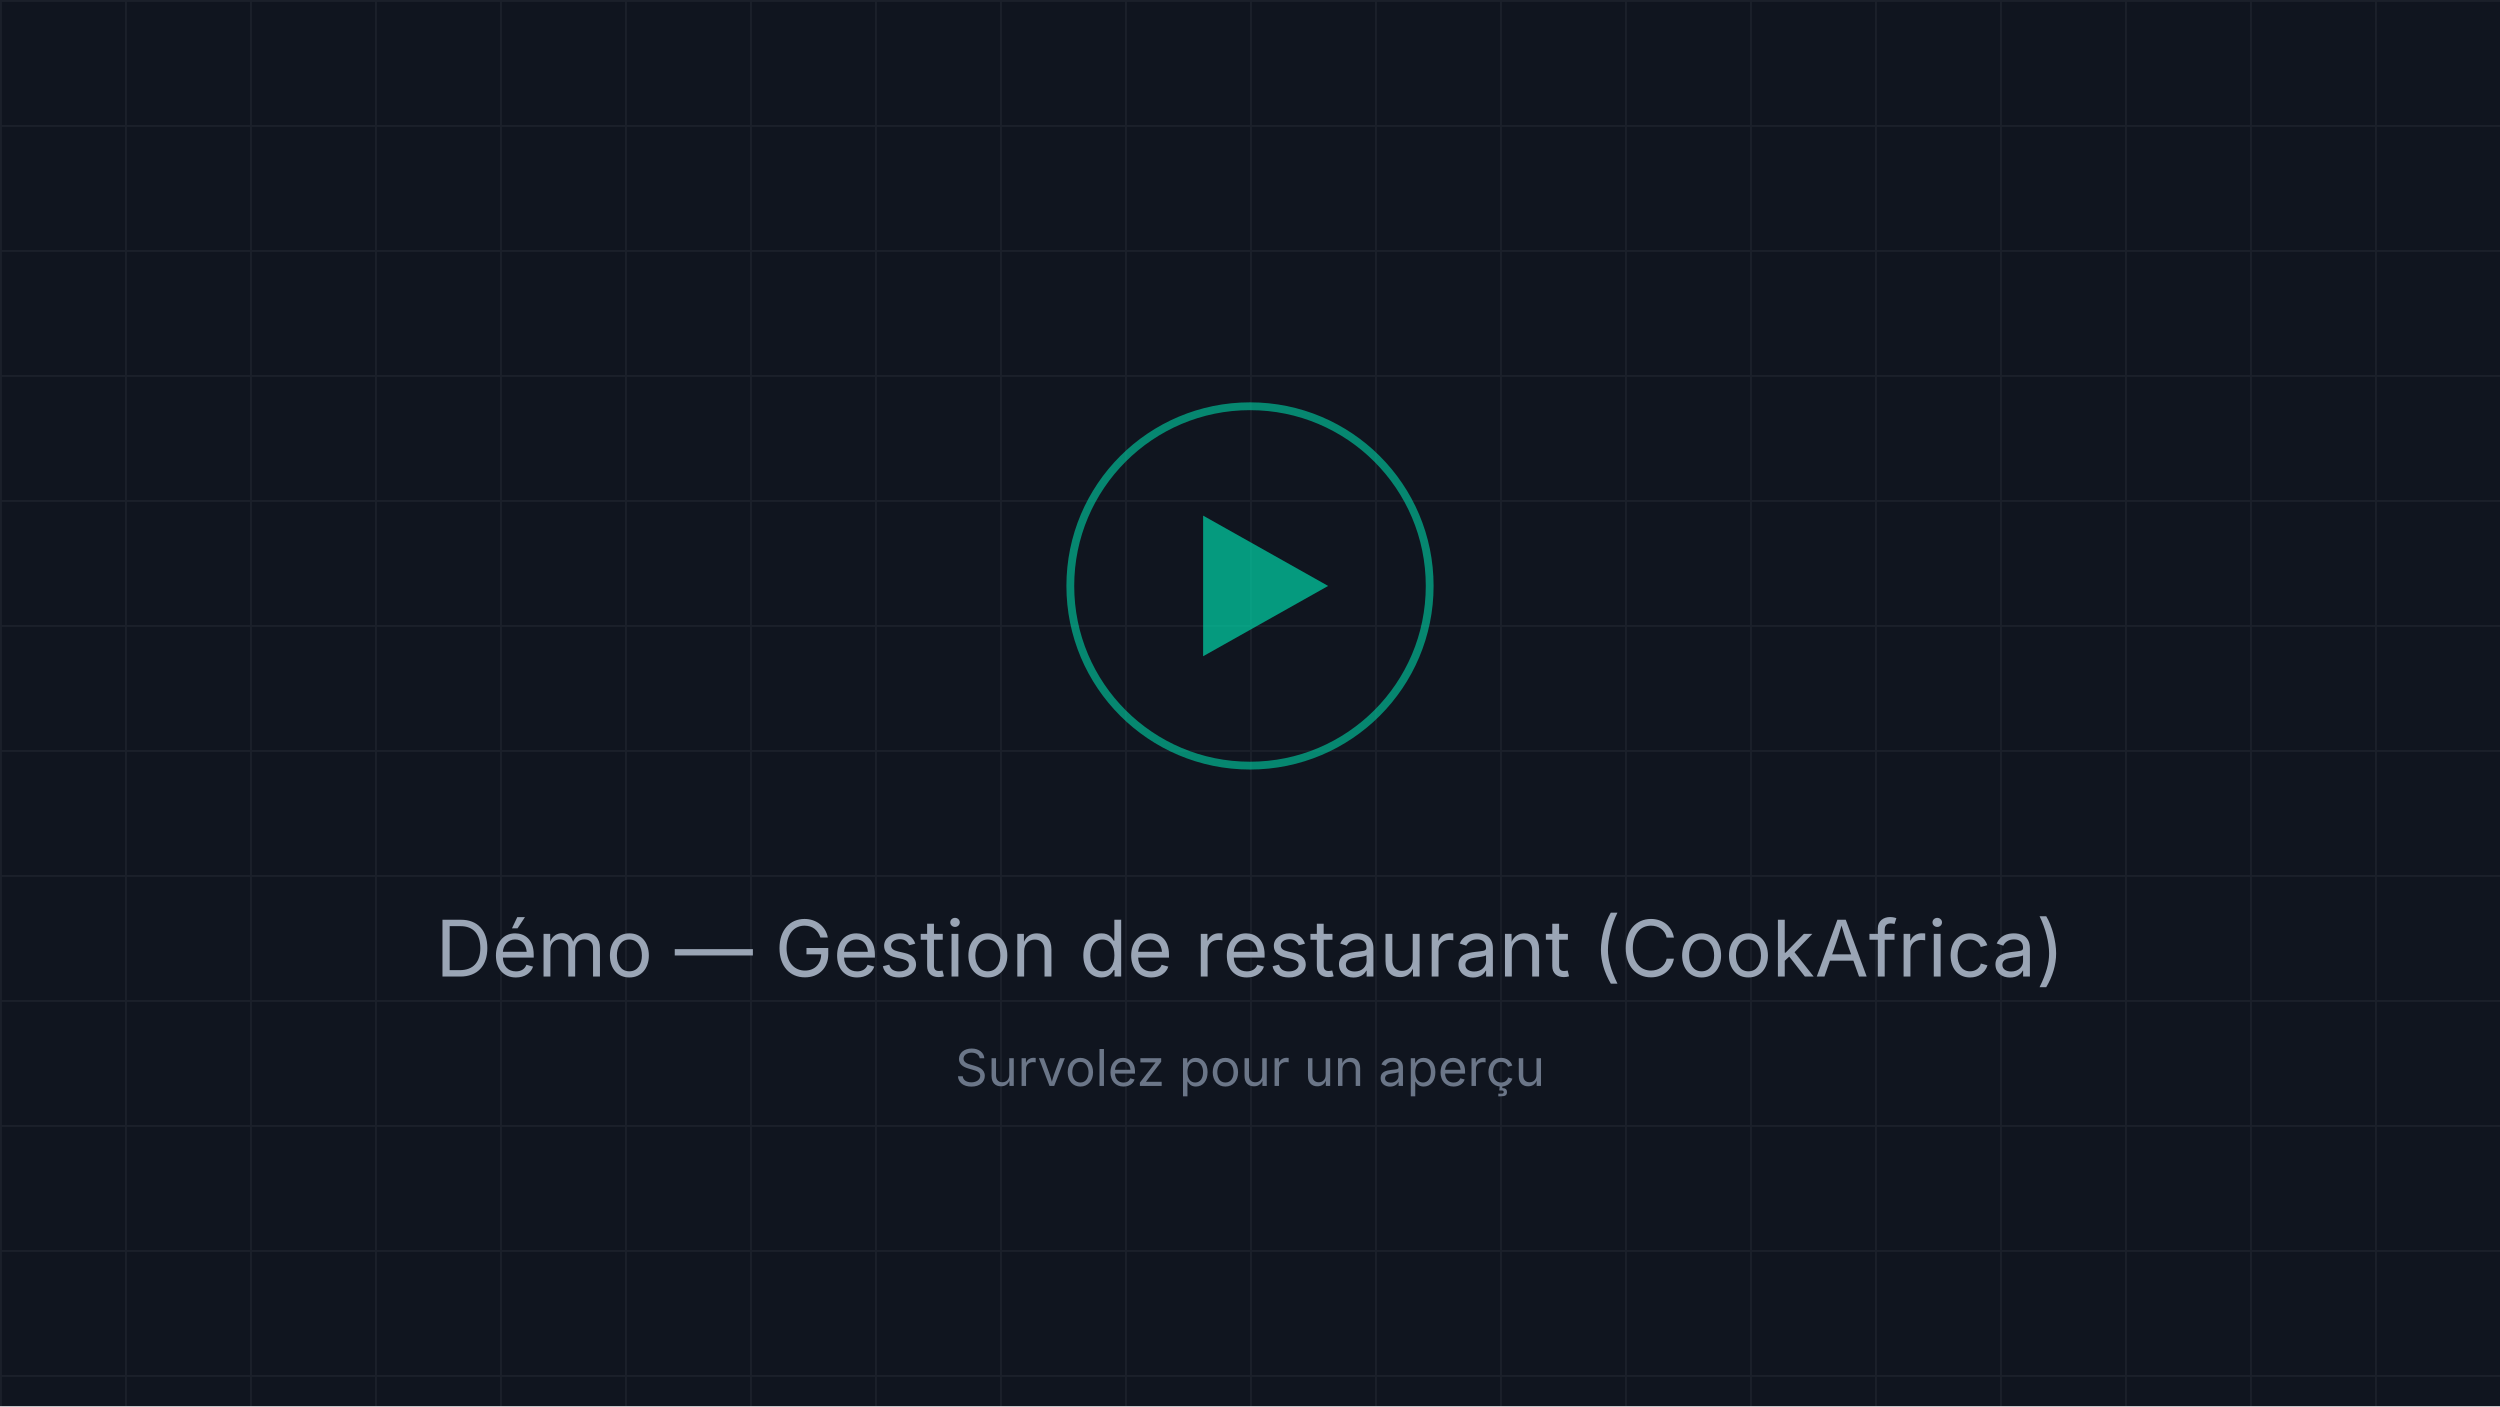
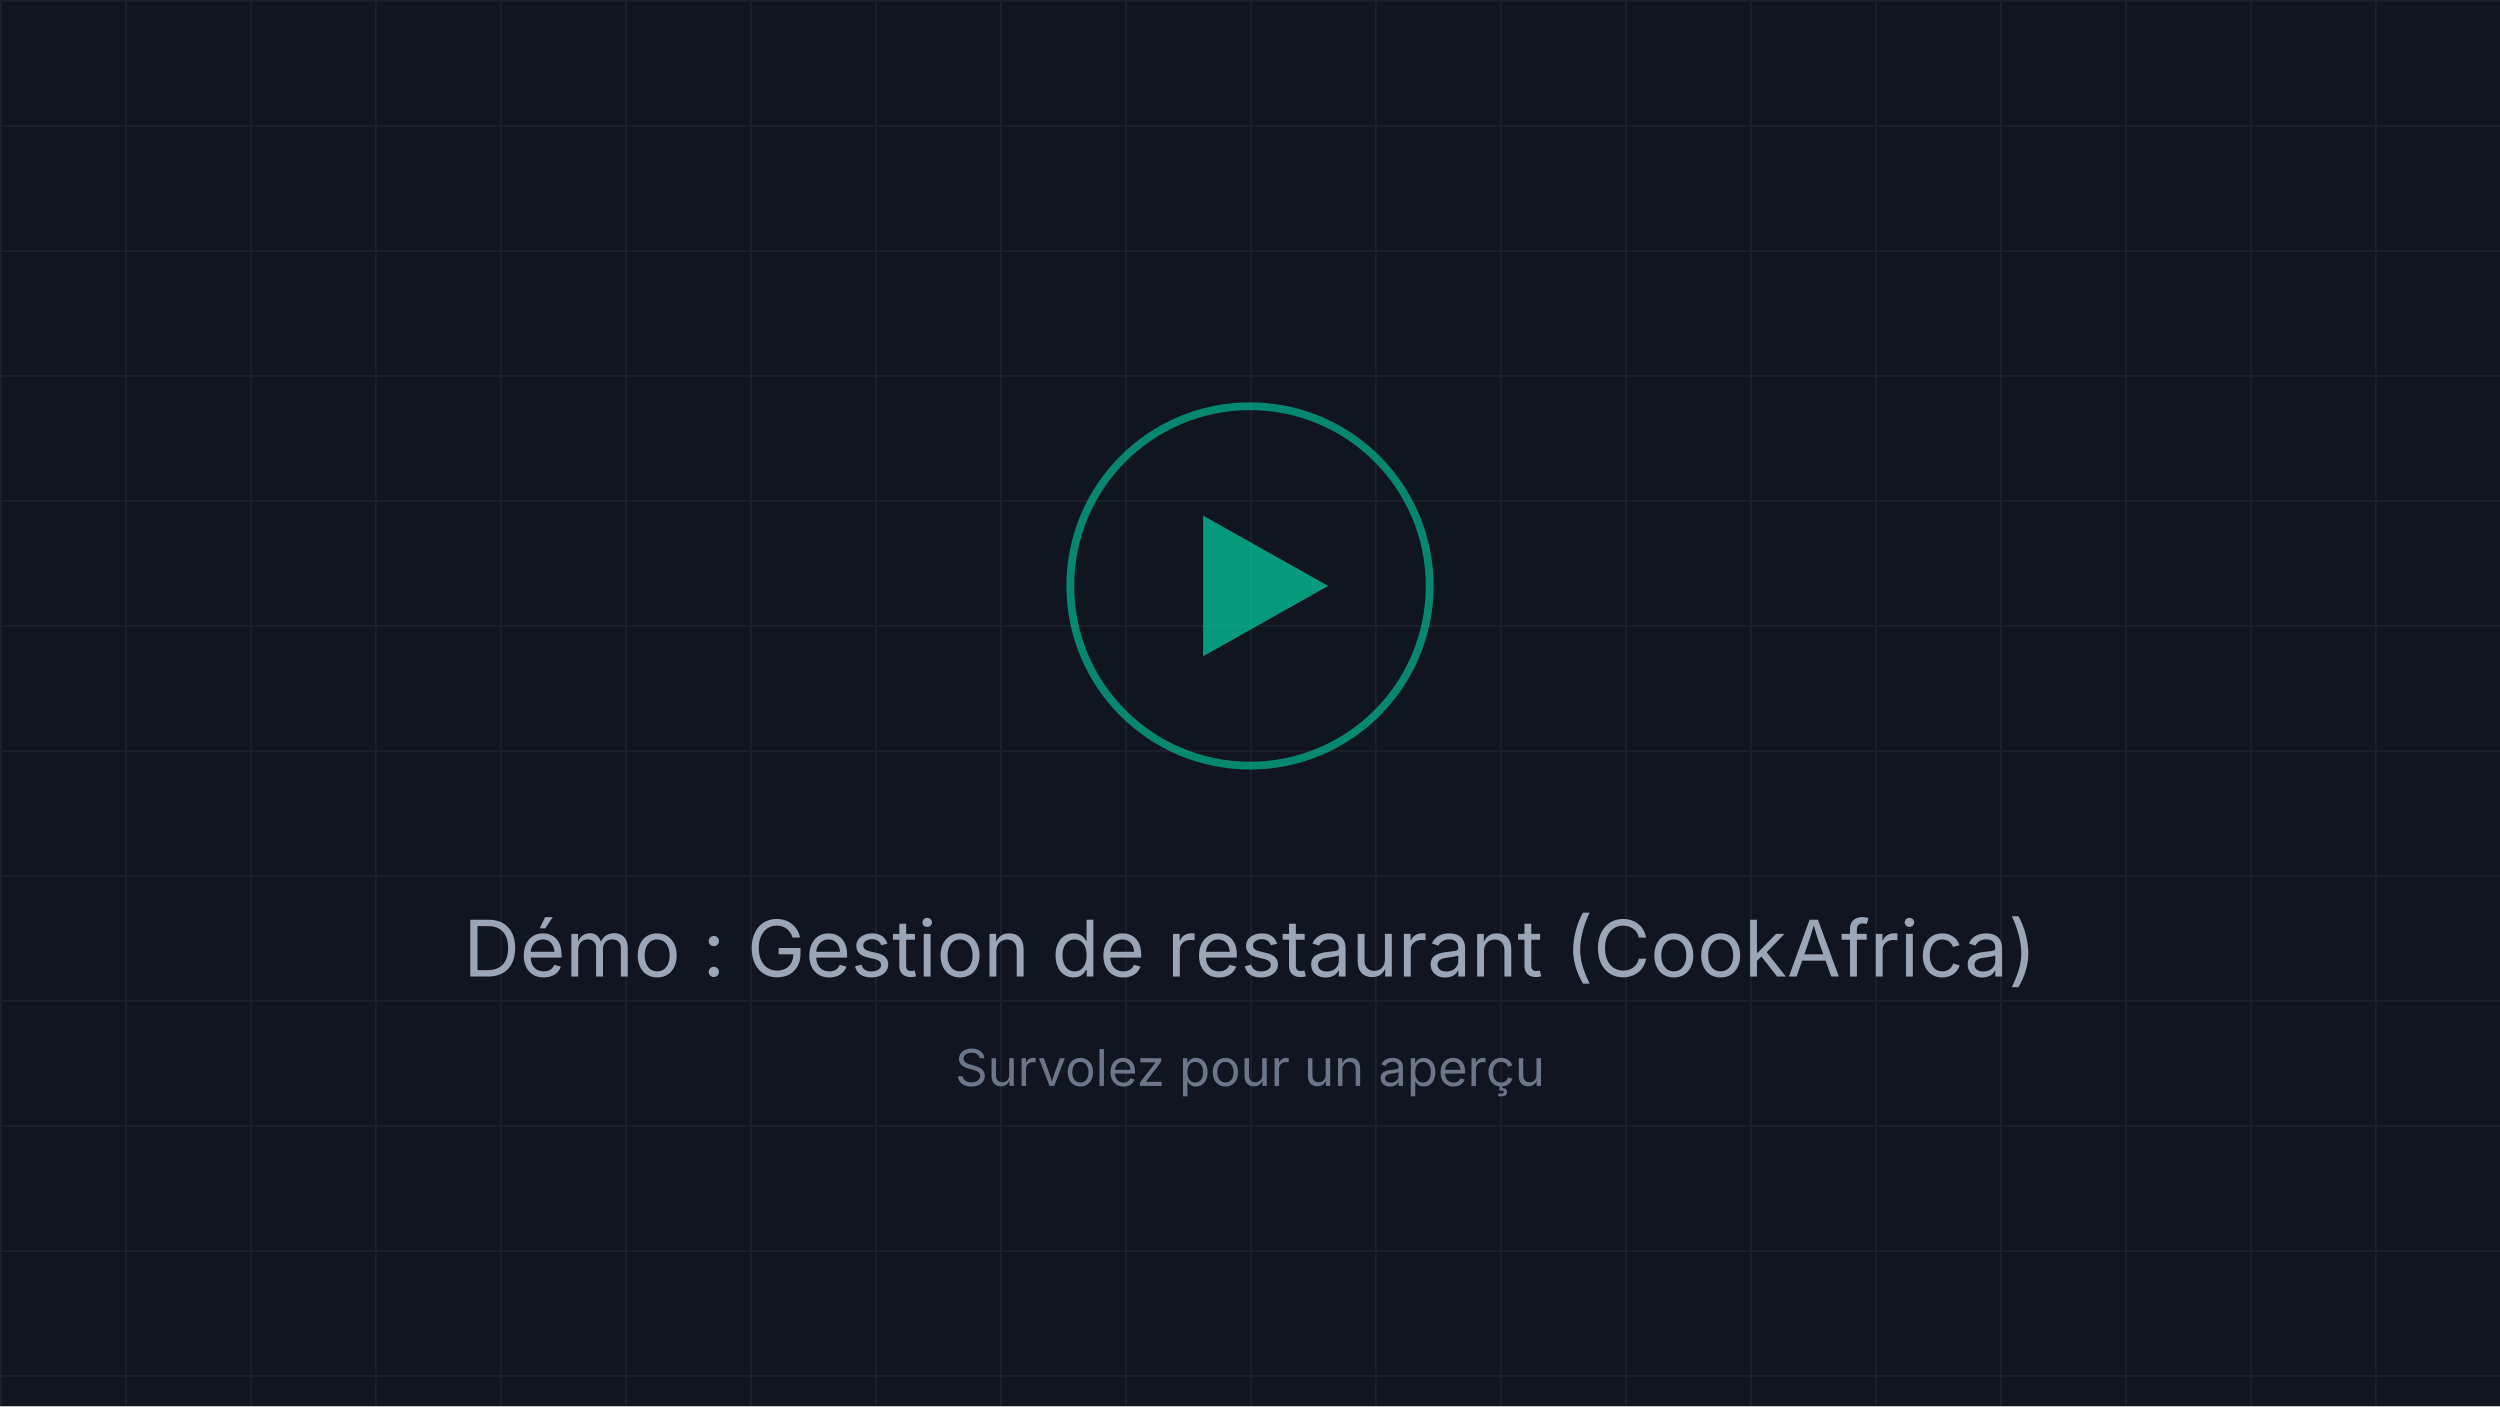
<svg xmlns="http://www.w3.org/2000/svg" viewBox="0 0 640 360">
  <defs>
    <linearGradient id="bg3" x1="0" y1="0" x2="640" y2="360">
      <stop offset="0" stop-color="#10151f" />
      <stop offset="1" stop-color="#0a0e14" />
    </linearGradient>
    <pattern id="grid3" width="32" height="32" patternUnits="userSpaceOnUse">
      <path d="M32 0 H0 V32" fill="none" stroke="rgba(255,255,255,0.05)" stroke-width="1" />
    </pattern>
    <linearGradient id="mix3" x1="0" y1="0" x2="640" y2="0">
      <stop offset="0" stop-color="#00d3a7" />
      <stop offset="1" stop-color="#f2b134" />
    </linearGradient>
  </defs>
  <rect width="640" height="360" fill="url(#bg3)" />
  <rect width="640" height="360" fill="url(#grid3)" />
  <circle cx="320" cy="150" r="46" fill="none" stroke="url(#mix3)" stroke-width="2" opacity="0.6" />
  <path d="M308 132 L340 150 L308 168 Z" fill="url(#mix3)" opacity="0.7" />
  <text x="320" y="250" text-anchor="middle" font-family="Inter, sans-serif" font-size="20" fill="#9aa5b5">
-     Démo — Gestion de restaurant (CookAfrica)
+     Démo : Gestion de restaurant (CookAfrica)
  </text>
  <text x="320" y="278" text-anchor="middle" font-family="Inter, sans-serif" font-size="13" fill="#6b7688">
    Survolez pour un aperçu
  </text>
</svg>
